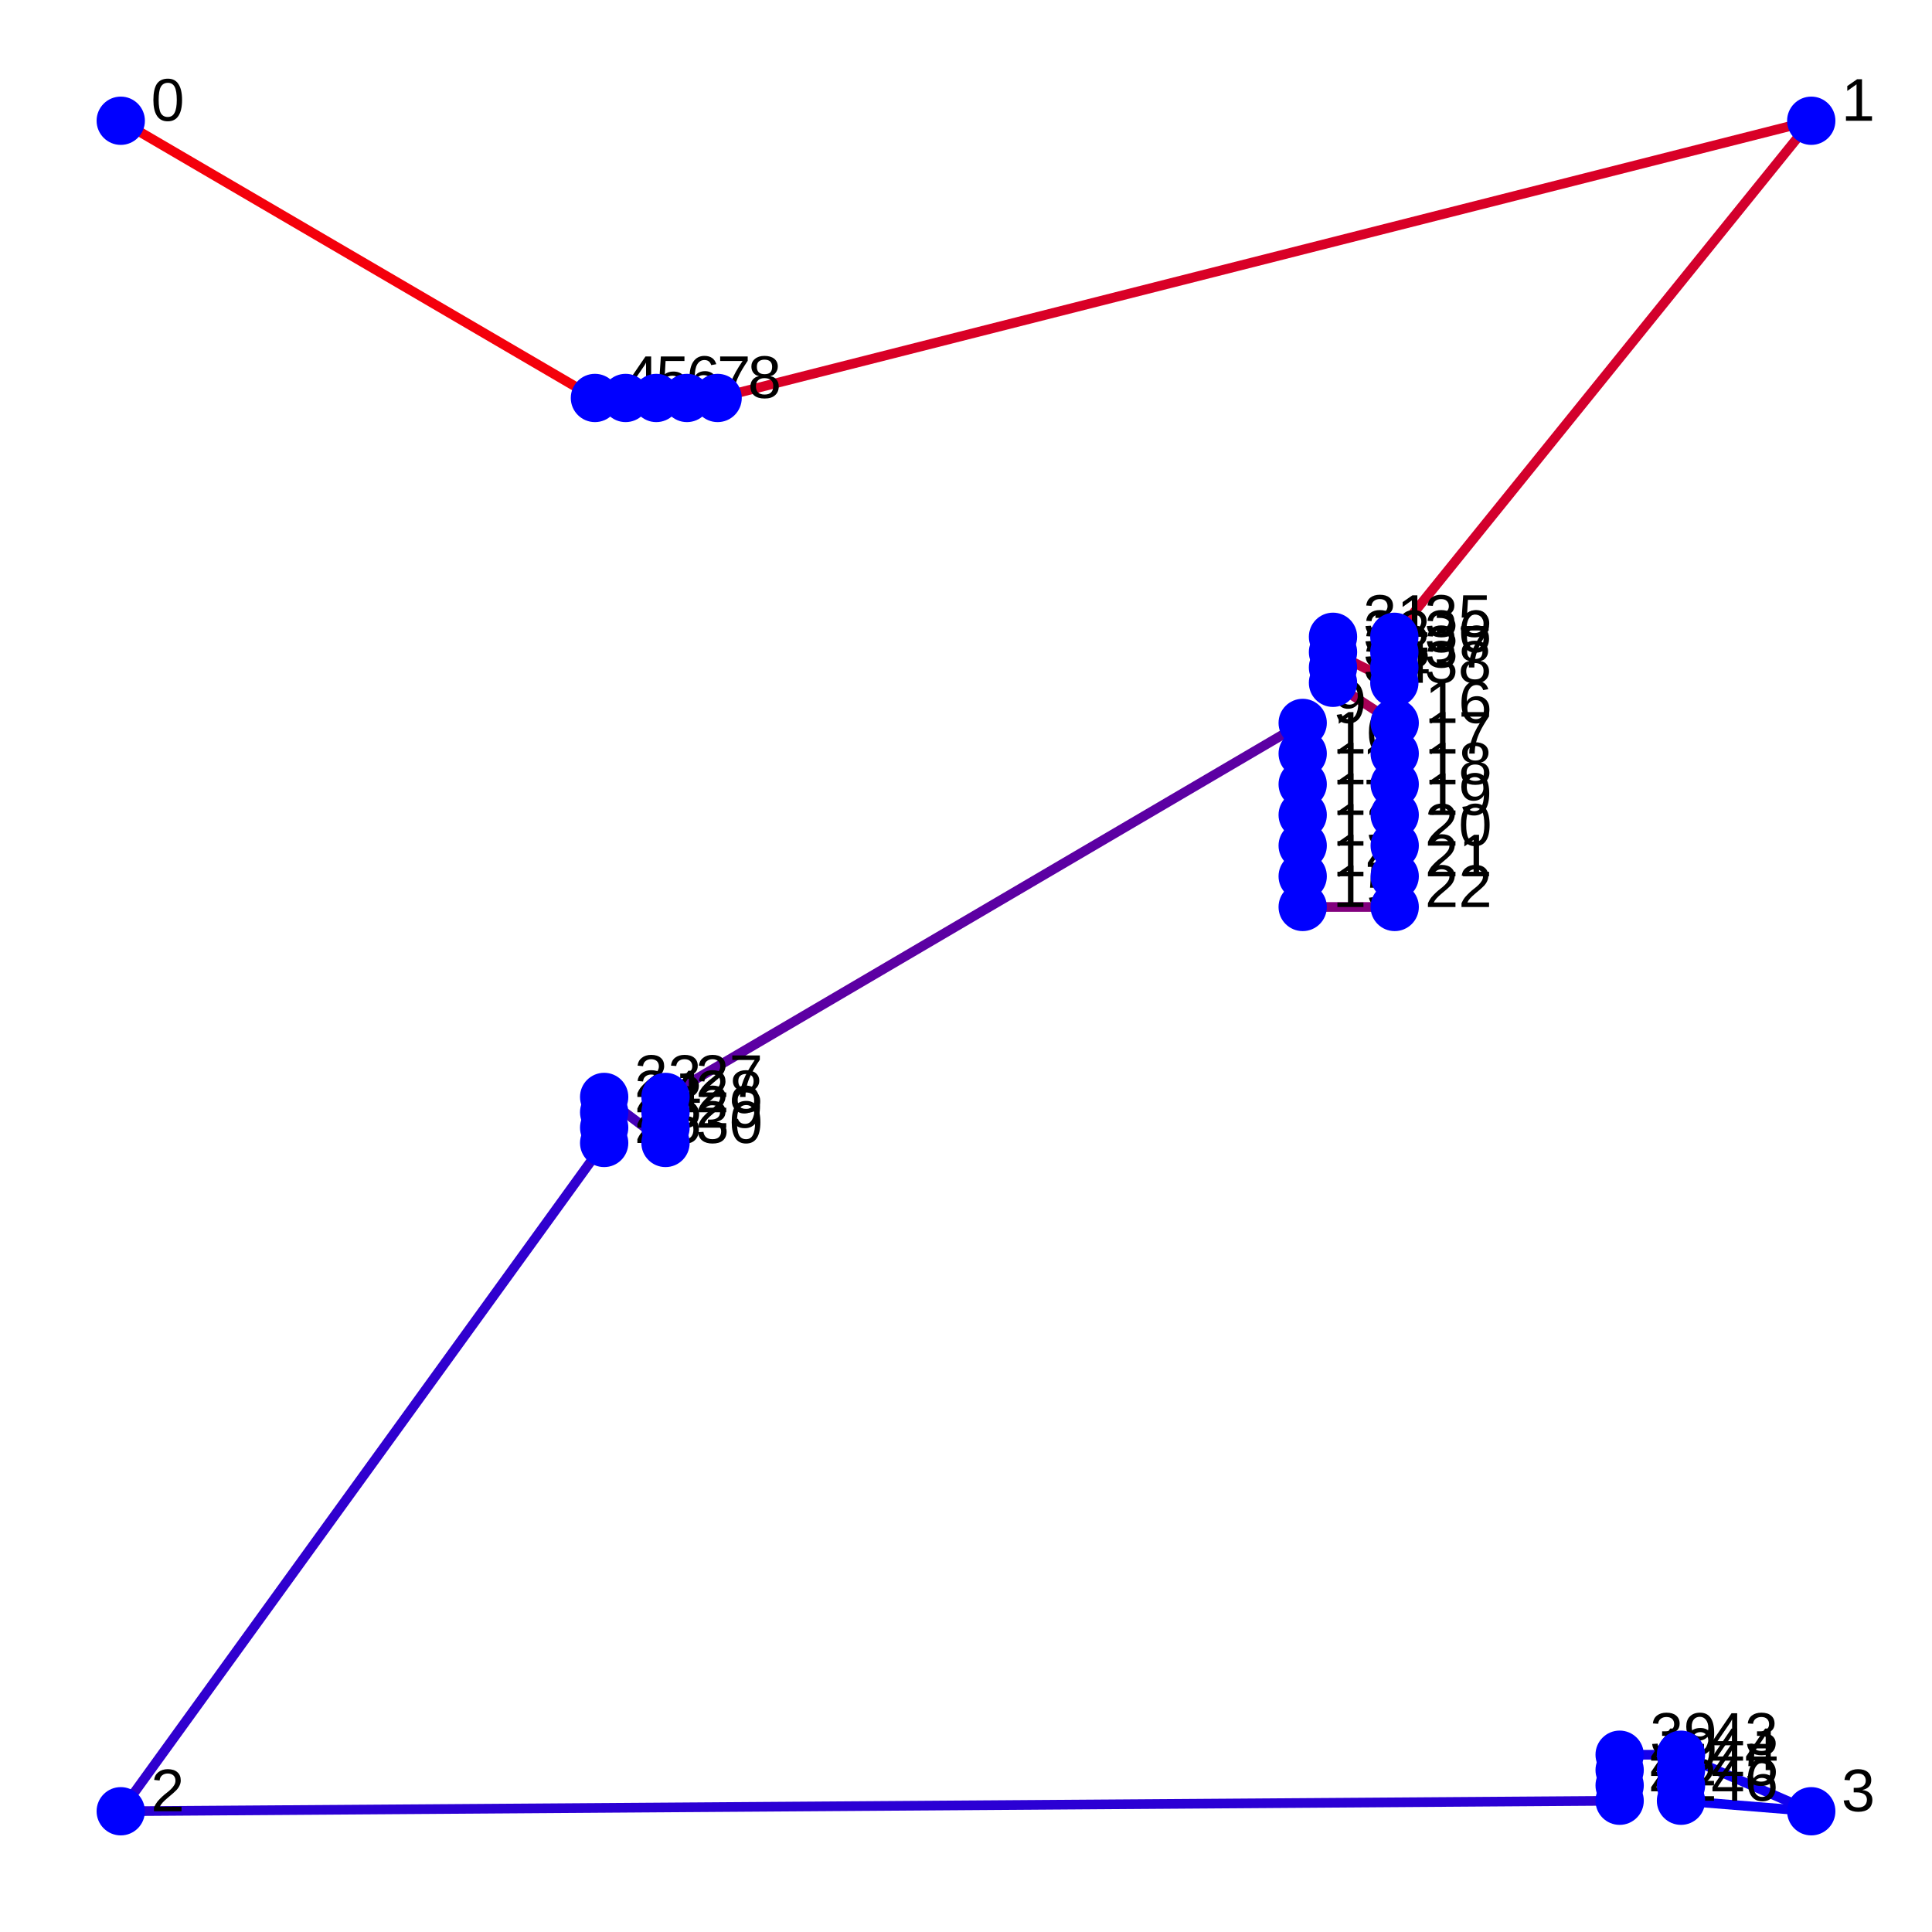
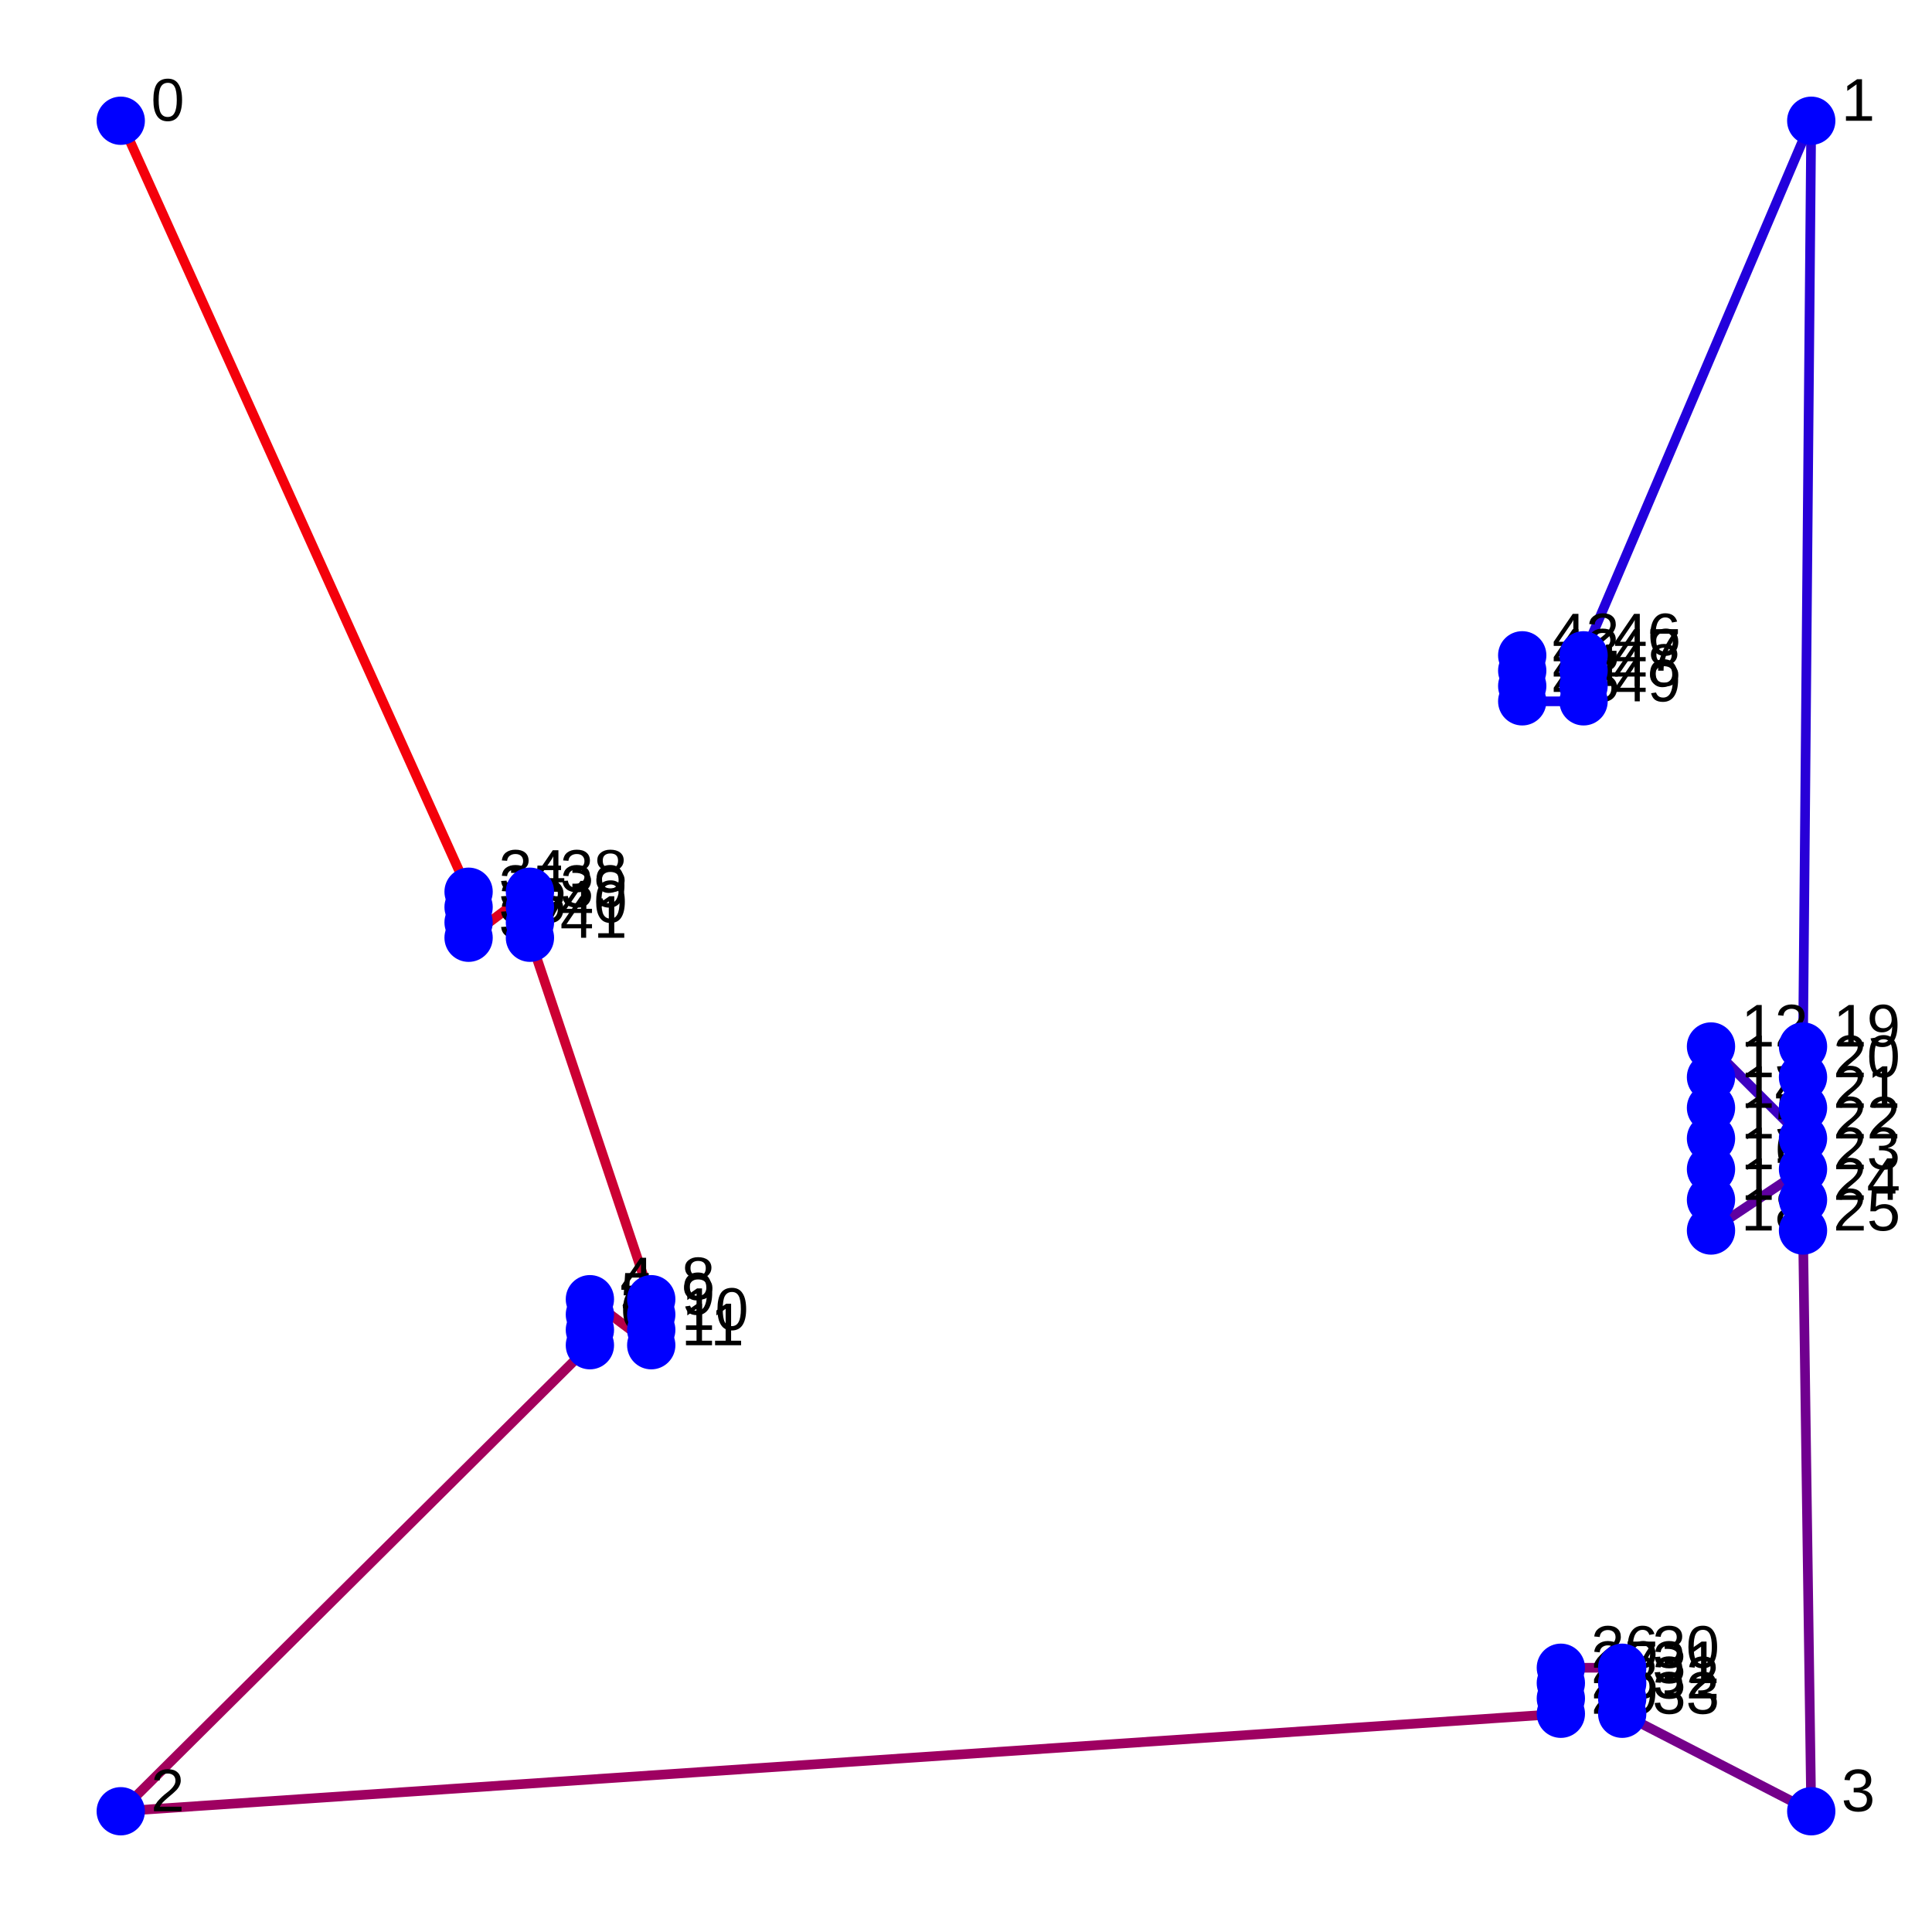
<svg xmlns="http://www.w3.org/2000/svg" viewBox="-5 -5 160 160">
  <rect x="-5" y="-5" width="160" height="160" fill="white" />
  <g>
-     <line x1="134.212" y1="141.589" x2="134.212" y2="142.859" stroke="rgb(0,0,255)" stroke-width="0.8" />
-     <line x1="134.212" y1="142.859" x2="134.212" y2="144.129" stroke="rgb(5,0,250)" stroke-width="0.8" />
-     <line x1="134.212" y1="144.129" x2="145" y2="145" stroke="rgb(10,0,245)" stroke-width="0.8" />
-     <line x1="145" y1="145" x2="134.212" y2="140.319" stroke="rgb(16,0,239)" stroke-width="0.8" />
-     <line x1="134.212" y1="140.319" x2="129.132" y2="140.319" stroke="rgb(21,0,234)" stroke-width="0.8" />
-     <line x1="129.132" y1="140.319" x2="129.132" y2="141.589" stroke="rgb(27,0,228)" stroke-width="0.8" />
-     <line x1="129.132" y1="141.589" x2="129.132" y2="142.859" stroke="rgb(32,0,223)" stroke-width="0.8" />
-     <line x1="129.132" y1="142.859" x2="129.132" y2="144.129" stroke="rgb(37,0,218)" stroke-width="0.8" />
-     <line x1="129.132" y1="144.129" x2="5" y2="145" stroke="rgb(43,0,212)" stroke-width="0.8" />
-     <line x1="5" y1="145" x2="45.034" y2="89.654" stroke="rgb(48,0,207)" stroke-width="0.8" />
-     <line x1="45.034" y1="89.654" x2="45.034" y2="88.384" stroke="rgb(54,0,201)" stroke-width="0.8" />
-     <line x1="45.034" y1="88.384" x2="45.034" y2="87.114" stroke="rgb(59,0,196)" stroke-width="0.8" />
-     <line x1="45.034" y1="87.114" x2="45.034" y2="85.844" stroke="rgb(65,0,190)" stroke-width="0.8" />
-     <line x1="45.034" y1="85.844" x2="50.114" y2="89.654" stroke="rgb(70,0,185)" stroke-width="0.8" />
-     <line x1="50.114" y1="89.654" x2="50.114" y2="88.384" stroke="rgb(75,0,180)" stroke-width="0.8" />
-     <line x1="50.114" y1="88.384" x2="50.114" y2="87.114" stroke="rgb(81,0,174)" stroke-width="0.8" />
-     <line x1="50.114" y1="87.114" x2="50.114" y2="85.844" stroke="rgb(86,0,169)" stroke-width="0.8" />
-     <line x1="50.114" y1="85.844" x2="102.883" y2="54.871" stroke="rgb(92,0,163)" stroke-width="0.8" />
-     <line x1="102.883" y1="54.871" x2="102.883" y2="57.411" stroke="rgb(97,0,158)" stroke-width="0.8" />
-     <line x1="102.883" y1="57.411" x2="102.883" y2="59.951" stroke="rgb(103,0,152)" stroke-width="0.8" />
-     <line x1="102.883" y1="59.951" x2="102.883" y2="62.491" stroke="rgb(108,0,147)" stroke-width="0.8" />
-     <line x1="102.883" y1="62.491" x2="102.883" y2="65.031" stroke="rgb(113,0,142)" stroke-width="0.8" />
-     <line x1="102.883" y1="65.031" x2="102.883" y2="67.571" stroke="rgb(119,0,136)" stroke-width="0.8" />
-     <line x1="102.883" y1="67.571" x2="102.883" y2="70.111" stroke="rgb(124,0,131)" stroke-width="0.8" />
-     <line x1="102.883" y1="70.111" x2="110.503" y2="70.111" stroke="rgb(130,0,125)" stroke-width="0.8" />
-     <line x1="110.503" y1="70.111" x2="110.503" y2="67.571" stroke="rgb(135,0,120)" stroke-width="0.8" />
-     <line x1="110.503" y1="67.571" x2="110.503" y2="65.031" stroke="rgb(141,0,114)" stroke-width="0.8" />
-     <line x1="110.503" y1="65.031" x2="110.503" y2="62.491" stroke="rgb(146,0,109)" stroke-width="0.8" />
-     <line x1="110.503" y1="62.491" x2="110.503" y2="59.951" stroke="rgb(151,0,104)" stroke-width="0.8" />
-     <line x1="110.503" y1="59.951" x2="110.503" y2="57.411" stroke="rgb(157,0,98)" stroke-width="0.8" />
-     <line x1="110.503" y1="57.411" x2="110.503" y2="54.871" stroke="rgb(162,0,93)" stroke-width="0.8" />
-     <line x1="110.503" y1="54.871" x2="105.393" y2="51.547" stroke="rgb(168,0,87)" stroke-width="0.8" />
-     <line x1="105.393" y1="51.547" x2="105.393" y2="50.277" stroke="rgb(173,0,82)" stroke-width="0.8" />
-     <line x1="105.393" y1="50.277" x2="105.393" y2="47.737" stroke="rgb(179,0,76)" stroke-width="0.8" />
-     <line x1="105.393" y1="47.737" x2="105.393" y2="49.007" stroke="rgb(184,0,71)" stroke-width="0.8" />
-     <line x1="105.393" y1="49.007" x2="110.473" y2="51.547" stroke="rgb(189,0,66)" stroke-width="0.8" />
-     <line x1="110.473" y1="51.547" x2="110.473" y2="50.277" stroke="rgb(195,0,60)" stroke-width="0.8" />
-     <line x1="110.473" y1="50.277" x2="110.473" y2="49.007" stroke="rgb(200,0,55)" stroke-width="0.8" />
-     <line x1="110.473" y1="49.007" x2="110.473" y2="47.737" stroke="rgb(206,0,49)" stroke-width="0.8" />
-     <line x1="110.473" y1="47.737" x2="145" y2="5" stroke="rgb(211,0,44)" stroke-width="0.8" />
-     <line x1="145" y1="5" x2="54.43" y2="27.958" stroke="rgb(217,0,38)" stroke-width="0.8" />
-     <line x1="54.43" y1="27.958" x2="51.89" y2="27.958" stroke="rgb(222,0,33)" stroke-width="0.8" />
-     <line x1="51.89" y1="27.958" x2="49.35" y2="27.958" stroke="rgb(227,0,28)" stroke-width="0.8" />
-     <line x1="49.35" y1="27.958" x2="46.81" y2="27.958" stroke="rgb(233,0,22)" stroke-width="0.8" />
-     <line x1="46.81" y1="27.958" x2="44.27" y2="27.958" stroke="rgb(238,0,17)" stroke-width="0.8" />
-     <line x1="44.27" y1="27.958" x2="5" y2="5" stroke="rgb(244,0,11)" stroke-width="0.8" />
+     <line x1="121.064" y1="50.541" x2="121.064" y2="49.271" stroke="rgb(0,0,255)" stroke-width="0.8" />
+     <line x1="121.064" y1="49.271" x2="121.064" y2="51.811" stroke="rgb(5,0,250)" stroke-width="0.8" />
+     <line x1="121.064" y1="51.811" x2="121.064" y2="53.081" stroke="rgb(10,0,245)" stroke-width="0.8" />
+     <line x1="121.064" y1="53.081" x2="126.144" y2="53.081" stroke="rgb(15,0,240)" stroke-width="0.8" />
+     <line x1="126.144" y1="53.081" x2="126.144" y2="51.811" stroke="rgb(20,0,235)" stroke-width="0.8" />
+     <line x1="126.144" y1="51.811" x2="126.144" y2="50.541" stroke="rgb(25,0,230)" stroke-width="0.8" />
+     <line x1="126.144" y1="50.541" x2="126.144" y2="49.271" stroke="rgb(30,0,225)" stroke-width="0.8" />
+     <line x1="126.144" y1="49.271" x2="145" y2="5" stroke="rgb(35,0,220)" stroke-width="0.8" />
+     <line x1="145" y1="5" x2="144.317" y2="81.666" stroke="rgb(40,0,215)" stroke-width="0.8" />
+     <line x1="144.317" y1="81.666" x2="144.317" y2="84.206" stroke="rgb(45,0,210)" stroke-width="0.8" />
+     <line x1="144.317" y1="84.206" x2="144.317" y2="86.746" stroke="rgb(51,0,204)" stroke-width="0.8" />
+     <line x1="144.317" y1="86.746" x2="144.317" y2="89.286" stroke="rgb(56,0,199)" stroke-width="0.8" />
+     <line x1="144.317" y1="89.286" x2="136.697" y2="81.666" stroke="rgb(61,0,194)" stroke-width="0.8" />
+     <line x1="136.697" y1="81.666" x2="136.697" y2="84.206" stroke="rgb(66,0,189)" stroke-width="0.8" />
+     <line x1="136.697" y1="84.206" x2="136.697" y2="86.746" stroke="rgb(71,0,184)" stroke-width="0.8" />
+     <line x1="136.697" y1="86.746" x2="136.697" y2="89.286" stroke="rgb(76,0,179)" stroke-width="0.8" />
+     <line x1="136.697" y1="89.286" x2="136.697" y2="91.826" stroke="rgb(81,0,174)" stroke-width="0.8" />
+     <line x1="136.697" y1="91.826" x2="136.697" y2="94.366" stroke="rgb(86,0,169)" stroke-width="0.8" />
+     <line x1="136.697" y1="94.366" x2="136.697" y2="96.906" stroke="rgb(91,0,164)" stroke-width="0.8" />
+     <line x1="136.697" y1="96.906" x2="144.317" y2="91.826" stroke="rgb(96,0,159)" stroke-width="0.8" />
+     <line x1="144.317" y1="91.826" x2="144.317" y2="94.366" stroke="rgb(102,0,153)" stroke-width="0.8" />
+     <line x1="144.317" y1="94.366" x2="144.317" y2="96.906" stroke="rgb(107,0,148)" stroke-width="0.8" />
+     <line x1="144.317" y1="96.906" x2="145" y2="145" stroke="rgb(112,0,143)" stroke-width="0.8" />
+     <line x1="145" y1="145" x2="129.343" y2="136.926" stroke="rgb(117,0,138)" stroke-width="0.8" />
+     <line x1="129.343" y1="136.926" x2="129.343" y2="135.656" stroke="rgb(122,0,133)" stroke-width="0.8" />
+     <line x1="129.343" y1="135.656" x2="129.343" y2="134.386" stroke="rgb(127,0,128)" stroke-width="0.8" />
+     <line x1="129.343" y1="134.386" x2="129.343" y2="133.116" stroke="rgb(132,0,123)" stroke-width="0.8" />
+     <line x1="129.343" y1="133.116" x2="124.263" y2="133.116" stroke="rgb(137,0,118)" stroke-width="0.8" />
+     <line x1="124.263" y1="133.116" x2="124.263" y2="134.386" stroke="rgb(142,0,113)" stroke-width="0.8" />
+     <line x1="124.263" y1="134.386" x2="124.263" y2="135.656" stroke="rgb(147,0,108)" stroke-width="0.8" />
+     <line x1="124.263" y1="135.656" x2="124.263" y2="136.926" stroke="rgb(153,0,102)" stroke-width="0.8" />
+     <line x1="124.263" y1="136.926" x2="5" y2="145" stroke="rgb(158,0,97)" stroke-width="0.8" />
+     <line x1="5" y1="145" x2="43.853" y2="106.405" stroke="rgb(163,0,92)" stroke-width="0.8" />
+     <line x1="43.853" y1="106.405" x2="43.853" y2="105.135" stroke="rgb(168,0,87)" stroke-width="0.8" />
+     <line x1="43.853" y1="105.135" x2="43.853" y2="103.865" stroke="rgb(173,0,82)" stroke-width="0.8" />
+     <line x1="43.853" y1="103.865" x2="43.853" y2="102.595" stroke="rgb(178,0,77)" stroke-width="0.8" />
+     <line x1="43.853" y1="102.595" x2="48.933" y2="106.405" stroke="rgb(183,0,72)" stroke-width="0.8" />
+     <line x1="48.933" y1="106.405" x2="48.933" y2="105.135" stroke="rgb(188,0,67)" stroke-width="0.8" />
+     <line x1="48.933" y1="105.135" x2="48.933" y2="103.865" stroke="rgb(193,0,62)" stroke-width="0.8" />
+     <line x1="48.933" y1="103.865" x2="48.933" y2="102.595" stroke="rgb(198,0,57)" stroke-width="0.8" />
+     <line x1="48.933" y1="102.595" x2="38.887" y2="72.66" stroke="rgb(204,0,51)" stroke-width="0.8" />
+     <line x1="38.887" y1="72.66" x2="38.887" y2="71.39" stroke="rgb(209,0,46)" stroke-width="0.8" />
+     <line x1="38.887" y1="71.39" x2="38.887" y2="70.12" stroke="rgb(214,0,41)" stroke-width="0.8" />
+     <line x1="38.887" y1="70.12" x2="38.887" y2="68.85" stroke="rgb(219,0,36)" stroke-width="0.8" />
+     <line x1="38.887" y1="68.85" x2="33.807" y2="72.66" stroke="rgb(224,0,31)" stroke-width="0.8" />
+     <line x1="33.807" y1="72.66" x2="33.807" y2="71.39" stroke="rgb(229,0,26)" stroke-width="0.8" />
+     <line x1="33.807" y1="71.39" x2="33.807" y2="70.12" stroke="rgb(234,0,21)" stroke-width="0.8" />
+     <line x1="33.807" y1="70.12" x2="33.807" y2="68.85" stroke="rgb(239,0,16)" stroke-width="0.8" />
+     <line x1="33.807" y1="68.85" x2="5" y2="5" stroke="rgb(244,0,11)" stroke-width="0.8" />
    <line x1="5" y1="5" x2="5" y2="5" stroke="rgb(249,0,6)" stroke-width="0.8" />
  </g>
  <g>
    <circle cx="5" cy="5" r="2" fill="blue" />
    <text x="7.5" y="5" font-family="Arial" font-size="5" fill="black">0</text>
    <circle cx="145" cy="5" r="2" fill="blue" />
    <text x="147.5" y="5" font-family="Arial" font-size="5" fill="black">1</text>
    <circle cx="5" cy="145" r="2" fill="blue" />
    <text x="7.5" y="145" font-family="Arial" font-size="5" fill="black">2</text>
    <circle cx="145" cy="145" r="2" fill="blue" />
    <text x="147.5" y="145" font-family="Arial" font-size="5" fill="black">3</text>
-     <circle cx="44.27" cy="27.958" r="2" fill="blue" />
-     <text x="46.77" y="27.958" font-family="Arial" font-size="5" fill="black">4</text>
-     <circle cx="46.81" cy="27.958" r="2" fill="blue" />
-     <text x="49.31" y="27.958" font-family="Arial" font-size="5" fill="black">5</text>
-     <circle cx="49.35" cy="27.958" r="2" fill="blue" />
-     <text x="51.85" y="27.958" font-family="Arial" font-size="5" fill="black">6</text>
-     <circle cx="51.89" cy="27.958" r="2" fill="blue" />
-     <text x="54.39" y="27.958" font-family="Arial" font-size="5" fill="black">7</text>
-     <circle cx="54.43" cy="27.958" r="2" fill="blue" />
-     <text x="56.93" y="27.958" font-family="Arial" font-size="5" fill="black">8</text>
-     <circle cx="102.883" cy="54.871" r="2" fill="blue" />
-     <text x="105.383" y="54.871" font-family="Arial" font-size="5" fill="black">9</text>
-     <circle cx="102.883" cy="57.411" r="2" fill="blue" />
-     <text x="105.383" y="57.411" font-family="Arial" font-size="5" fill="black">10</text>
-     <circle cx="102.883" cy="59.951" r="2" fill="blue" />
-     <text x="105.383" y="59.951" font-family="Arial" font-size="5" fill="black">11</text>
-     <circle cx="102.883" cy="62.491" r="2" fill="blue" />
-     <text x="105.383" y="62.491" font-family="Arial" font-size="5" fill="black">12</text>
-     <circle cx="102.883" cy="65.031" r="2" fill="blue" />
-     <text x="105.383" y="65.031" font-family="Arial" font-size="5" fill="black">13</text>
-     <circle cx="102.883" cy="67.571" r="2" fill="blue" />
-     <text x="105.383" y="67.571" font-family="Arial" font-size="5" fill="black">14</text>
-     <circle cx="102.883" cy="70.111" r="2" fill="blue" />
-     <text x="105.383" y="70.111" font-family="Arial" font-size="5" fill="black">15</text>
-     <circle cx="110.503" cy="54.871" r="2" fill="blue" />
-     <text x="113.003" y="54.871" font-family="Arial" font-size="5" fill="black">16</text>
-     <circle cx="110.503" cy="57.411" r="2" fill="blue" />
-     <text x="113.003" y="57.411" font-family="Arial" font-size="5" fill="black">17</text>
-     <circle cx="110.503" cy="59.951" r="2" fill="blue" />
-     <text x="113.003" y="59.951" font-family="Arial" font-size="5" fill="black">18</text>
-     <circle cx="110.503" cy="62.491" r="2" fill="blue" />
-     <text x="113.003" y="62.491" font-family="Arial" font-size="5" fill="black">19</text>
-     <circle cx="110.503" cy="65.031" r="2" fill="blue" />
-     <text x="113.003" y="65.031" font-family="Arial" font-size="5" fill="black">20</text>
-     <circle cx="110.503" cy="67.571" r="2" fill="blue" />
-     <text x="113.003" y="67.571" font-family="Arial" font-size="5" fill="black">21</text>
-     <circle cx="110.503" cy="70.111" r="2" fill="blue" />
-     <text x="113.003" y="70.111" font-family="Arial" font-size="5" fill="black">22</text>
-     <circle cx="45.034" cy="85.844" r="2" fill="blue" />
-     <text x="47.534" y="85.844" font-family="Arial" font-size="5" fill="black">23</text>
-     <circle cx="45.034" cy="87.114" r="2" fill="blue" />
-     <text x="47.534" y="87.114" font-family="Arial" font-size="5" fill="black">24</text>
-     <circle cx="45.034" cy="88.384" r="2" fill="blue" />
-     <text x="47.534" y="88.384" font-family="Arial" font-size="5" fill="black">25</text>
-     <circle cx="45.034" cy="89.654" r="2" fill="blue" />
-     <text x="47.534" y="89.654" font-family="Arial" font-size="5" fill="black">26</text>
-     <circle cx="50.114" cy="85.844" r="2" fill="blue" />
-     <text x="52.614" y="85.844" font-family="Arial" font-size="5" fill="black">27</text>
-     <circle cx="50.114" cy="87.114" r="2" fill="blue" />
-     <text x="52.614" y="87.114" font-family="Arial" font-size="5" fill="black">28</text>
-     <circle cx="50.114" cy="88.384" r="2" fill="blue" />
-     <text x="52.614" y="88.384" font-family="Arial" font-size="5" fill="black">29</text>
-     <circle cx="50.114" cy="89.654" r="2" fill="blue" />
-     <text x="52.614" y="89.654" font-family="Arial" font-size="5" fill="black">30</text>
-     <circle cx="105.393" cy="47.737" r="2" fill="blue" />
-     <text x="107.893" y="47.737" font-family="Arial" font-size="5" fill="black">31</text>
-     <circle cx="105.393" cy="49.007" r="2" fill="blue" />
-     <text x="107.893" y="49.007" font-family="Arial" font-size="5" fill="black">32</text>
-     <circle cx="105.393" cy="50.277" r="2" fill="blue" />
-     <text x="107.893" y="50.277" font-family="Arial" font-size="5" fill="black">33</text>
-     <circle cx="105.393" cy="51.547" r="2" fill="blue" />
-     <text x="107.893" y="51.547" font-family="Arial" font-size="5" fill="black">34</text>
-     <circle cx="110.473" cy="47.737" r="2" fill="blue" />
-     <text x="112.973" y="47.737" font-family="Arial" font-size="5" fill="black">35</text>
-     <circle cx="110.473" cy="49.007" r="2" fill="blue" />
-     <text x="112.973" y="49.007" font-family="Arial" font-size="5" fill="black">36</text>
-     <circle cx="110.473" cy="50.277" r="2" fill="blue" />
-     <text x="112.973" y="50.277" font-family="Arial" font-size="5" fill="black">37</text>
-     <circle cx="110.473" cy="51.547" r="2" fill="blue" />
-     <text x="112.973" y="51.547" font-family="Arial" font-size="5" fill="black">38</text>
-     <circle cx="129.132" cy="140.319" r="2" fill="blue" />
-     <text x="131.632" y="140.319" font-family="Arial" font-size="5" fill="black">39</text>
-     <circle cx="129.132" cy="141.589" r="2" fill="blue" />
-     <text x="131.632" y="141.589" font-family="Arial" font-size="5" fill="black">40</text>
-     <circle cx="129.132" cy="142.859" r="2" fill="blue" />
-     <text x="131.632" y="142.859" font-family="Arial" font-size="5" fill="black">41</text>
-     <circle cx="129.132" cy="144.129" r="2" fill="blue" />
-     <text x="131.632" y="144.129" font-family="Arial" font-size="5" fill="black">42</text>
-     <circle cx="134.212" cy="140.319" r="2" fill="blue" />
-     <text x="136.712" y="140.319" font-family="Arial" font-size="5" fill="black">43</text>
-     <circle cx="134.212" cy="141.589" r="2" fill="blue" />
-     <text x="136.712" y="141.589" font-family="Arial" font-size="5" fill="black">44</text>
-     <circle cx="134.212" cy="142.859" r="2" fill="blue" />
-     <text x="136.712" y="142.859" font-family="Arial" font-size="5" fill="black">45</text>
-     <circle cx="134.212" cy="144.129" r="2" fill="blue" />
-     <text x="136.712" y="144.129" font-family="Arial" font-size="5" fill="black">46</text>
+     <circle cx="43.853" cy="102.595" r="2" fill="blue" />
+     <text x="46.353" y="102.595" font-family="Arial" font-size="5" fill="black">4</text>
+     <circle cx="43.853" cy="103.865" r="2" fill="blue" />
+     <text x="46.353" y="103.865" font-family="Arial" font-size="5" fill="black">5</text>
+     <circle cx="43.853" cy="105.135" r="2" fill="blue" />
+     <text x="46.353" y="105.135" font-family="Arial" font-size="5" fill="black">6</text>
+     <circle cx="43.853" cy="106.405" r="2" fill="blue" />
+     <text x="46.353" y="106.405" font-family="Arial" font-size="5" fill="black">7</text>
+     <circle cx="48.933" cy="102.595" r="2" fill="blue" />
+     <text x="51.433" y="102.595" font-family="Arial" font-size="5" fill="black">8</text>
+     <circle cx="48.933" cy="103.865" r="2" fill="blue" />
+     <text x="51.433" y="103.865" font-family="Arial" font-size="5" fill="black">9</text>
+     <circle cx="48.933" cy="105.135" r="2" fill="blue" />
+     <text x="51.433" y="105.135" font-family="Arial" font-size="5" fill="black">10</text>
+     <circle cx="48.933" cy="106.405" r="2" fill="blue" />
+     <text x="51.433" y="106.405" font-family="Arial" font-size="5" fill="black">11</text>
+     <circle cx="136.697" cy="81.666" r="2" fill="blue" />
+     <text x="139.197" y="81.666" font-family="Arial" font-size="5" fill="black">12</text>
+     <circle cx="136.697" cy="84.206" r="2" fill="blue" />
+     <text x="139.197" y="84.206" font-family="Arial" font-size="5" fill="black">13</text>
+     <circle cx="136.697" cy="86.746" r="2" fill="blue" />
+     <text x="139.197" y="86.746" font-family="Arial" font-size="5" fill="black">14</text>
+     <circle cx="136.697" cy="89.286" r="2" fill="blue" />
+     <text x="139.197" y="89.286" font-family="Arial" font-size="5" fill="black">15</text>
+     <circle cx="136.697" cy="91.826" r="2" fill="blue" />
+     <text x="139.197" y="91.826" font-family="Arial" font-size="5" fill="black">16</text>
+     <circle cx="136.697" cy="94.366" r="2" fill="blue" />
+     <text x="139.197" y="94.366" font-family="Arial" font-size="5" fill="black">17</text>
+     <circle cx="136.697" cy="96.906" r="2" fill="blue" />
+     <text x="139.197" y="96.906" font-family="Arial" font-size="5" fill="black">18</text>
+     <circle cx="144.317" cy="81.666" r="2" fill="blue" />
+     <text x="146.817" y="81.666" font-family="Arial" font-size="5" fill="black">19</text>
+     <circle cx="144.317" cy="84.206" r="2" fill="blue" />
+     <text x="146.817" y="84.206" font-family="Arial" font-size="5" fill="black">20</text>
+     <circle cx="144.317" cy="86.746" r="2" fill="blue" />
+     <text x="146.817" y="86.746" font-family="Arial" font-size="5" fill="black">21</text>
+     <circle cx="144.317" cy="89.286" r="2" fill="blue" />
+     <text x="146.817" y="89.286" font-family="Arial" font-size="5" fill="black">22</text>
+     <circle cx="144.317" cy="91.826" r="2" fill="blue" />
+     <text x="146.817" y="91.826" font-family="Arial" font-size="5" fill="black">23</text>
+     <circle cx="144.317" cy="94.366" r="2" fill="blue" />
+     <text x="146.817" y="94.366" font-family="Arial" font-size="5" fill="black">24</text>
+     <circle cx="144.317" cy="96.906" r="2" fill="blue" />
+     <text x="146.817" y="96.906" font-family="Arial" font-size="5" fill="black">25</text>
+     <circle cx="124.263" cy="133.116" r="2" fill="blue" />
+     <text x="126.763" y="133.116" font-family="Arial" font-size="5" fill="black">26</text>
+     <circle cx="124.263" cy="134.386" r="2" fill="blue" />
+     <text x="126.763" y="134.386" font-family="Arial" font-size="5" fill="black">27</text>
+     <circle cx="124.263" cy="135.656" r="2" fill="blue" />
+     <text x="126.763" y="135.656" font-family="Arial" font-size="5" fill="black">28</text>
+     <circle cx="124.263" cy="136.926" r="2" fill="blue" />
+     <text x="126.763" y="136.926" font-family="Arial" font-size="5" fill="black">29</text>
+     <circle cx="129.343" cy="133.116" r="2" fill="blue" />
+     <text x="131.843" y="133.116" font-family="Arial" font-size="5" fill="black">30</text>
+     <circle cx="129.343" cy="134.386" r="2" fill="blue" />
+     <text x="131.843" y="134.386" font-family="Arial" font-size="5" fill="black">31</text>
+     <circle cx="129.343" cy="135.656" r="2" fill="blue" />
+     <text x="131.843" y="135.656" font-family="Arial" font-size="5" fill="black">32</text>
+     <circle cx="129.343" cy="136.926" r="2" fill="blue" />
+     <text x="131.843" y="136.926" font-family="Arial" font-size="5" fill="black">33</text>
+     <circle cx="33.807" cy="68.85" r="2" fill="blue" />
+     <text x="36.307" y="68.85" font-family="Arial" font-size="5" fill="black">34</text>
+     <circle cx="33.807" cy="70.12" r="2" fill="blue" />
+     <text x="36.307" y="70.12" font-family="Arial" font-size="5" fill="black">35</text>
+     <circle cx="33.807" cy="71.39" r="2" fill="blue" />
+     <text x="36.307" y="71.39" font-family="Arial" font-size="5" fill="black">36</text>
+     <circle cx="33.807" cy="72.66" r="2" fill="blue" />
+     <text x="36.307" y="72.66" font-family="Arial" font-size="5" fill="black">37</text>
+     <circle cx="38.887" cy="68.85" r="2" fill="blue" />
+     <text x="41.387" y="68.85" font-family="Arial" font-size="5" fill="black">38</text>
+     <circle cx="38.887" cy="70.12" r="2" fill="blue" />
+     <text x="41.387" y="70.12" font-family="Arial" font-size="5" fill="black">39</text>
+     <circle cx="38.887" cy="71.39" r="2" fill="blue" />
+     <text x="41.387" y="71.39" font-family="Arial" font-size="5" fill="black">40</text>
+     <circle cx="38.887" cy="72.66" r="2" fill="blue" />
+     <text x="41.387" y="72.66" font-family="Arial" font-size="5" fill="black">41</text>
+     <circle cx="121.064" cy="49.271" r="2" fill="blue" />
+     <text x="123.564" y="49.271" font-family="Arial" font-size="5" fill="black">42</text>
+     <circle cx="121.064" cy="50.541" r="2" fill="blue" />
+     <text x="123.564" y="50.541" font-family="Arial" font-size="5" fill="black">43</text>
+     <circle cx="121.064" cy="51.811" r="2" fill="blue" />
+     <text x="123.564" y="51.811" font-family="Arial" font-size="5" fill="black">44</text>
+     <circle cx="121.064" cy="53.081" r="2" fill="blue" />
+     <text x="123.564" y="53.081" font-family="Arial" font-size="5" fill="black">45</text>
+     <circle cx="126.144" cy="49.271" r="2" fill="blue" />
+     <text x="128.644" y="49.271" font-family="Arial" font-size="5" fill="black">46</text>
+     <circle cx="126.144" cy="50.541" r="2" fill="blue" />
+     <text x="128.644" y="50.541" font-family="Arial" font-size="5" fill="black">47</text>
+     <circle cx="126.144" cy="51.811" r="2" fill="blue" />
+     <text x="128.644" y="51.811" font-family="Arial" font-size="5" fill="black">48</text>
+     <circle cx="126.144" cy="53.081" r="2" fill="blue" />
+     <text x="128.644" y="53.081" font-family="Arial" font-size="5" fill="black">49</text>
  </g>
</svg>
